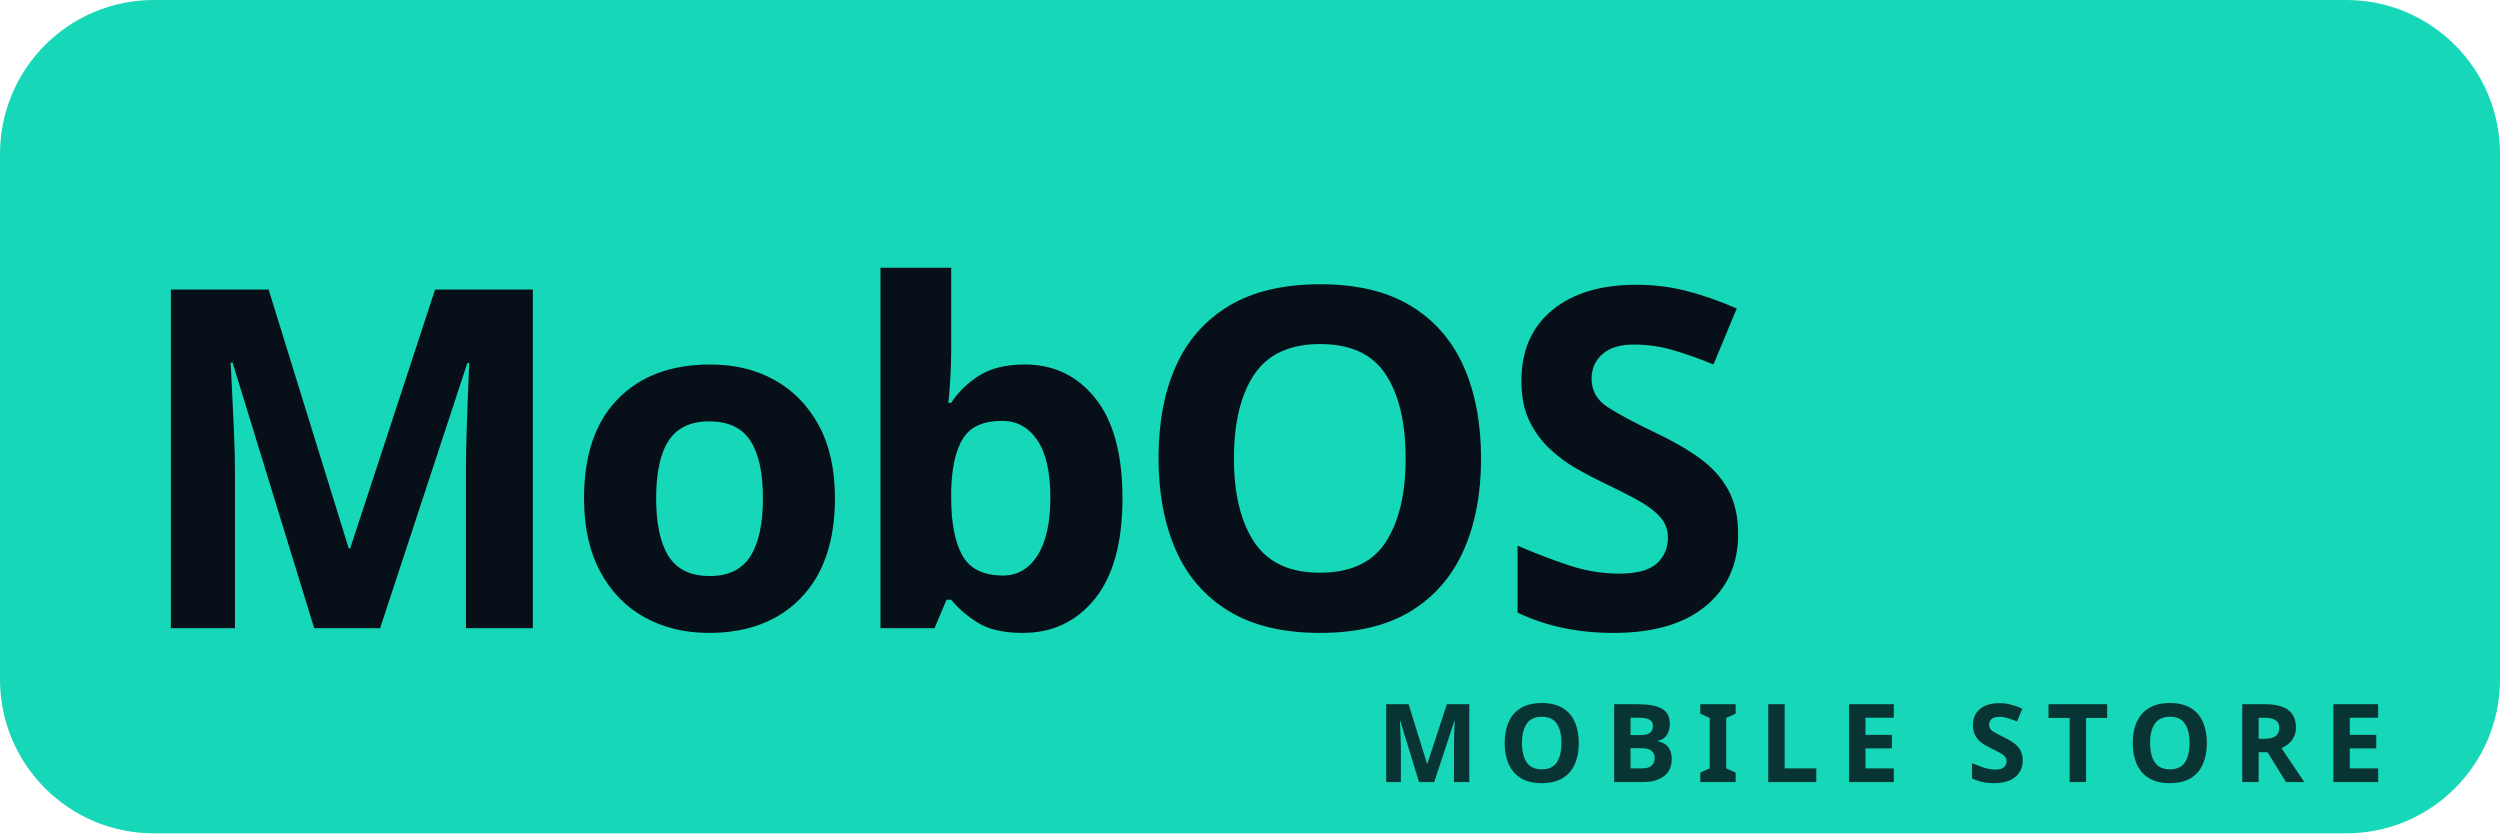
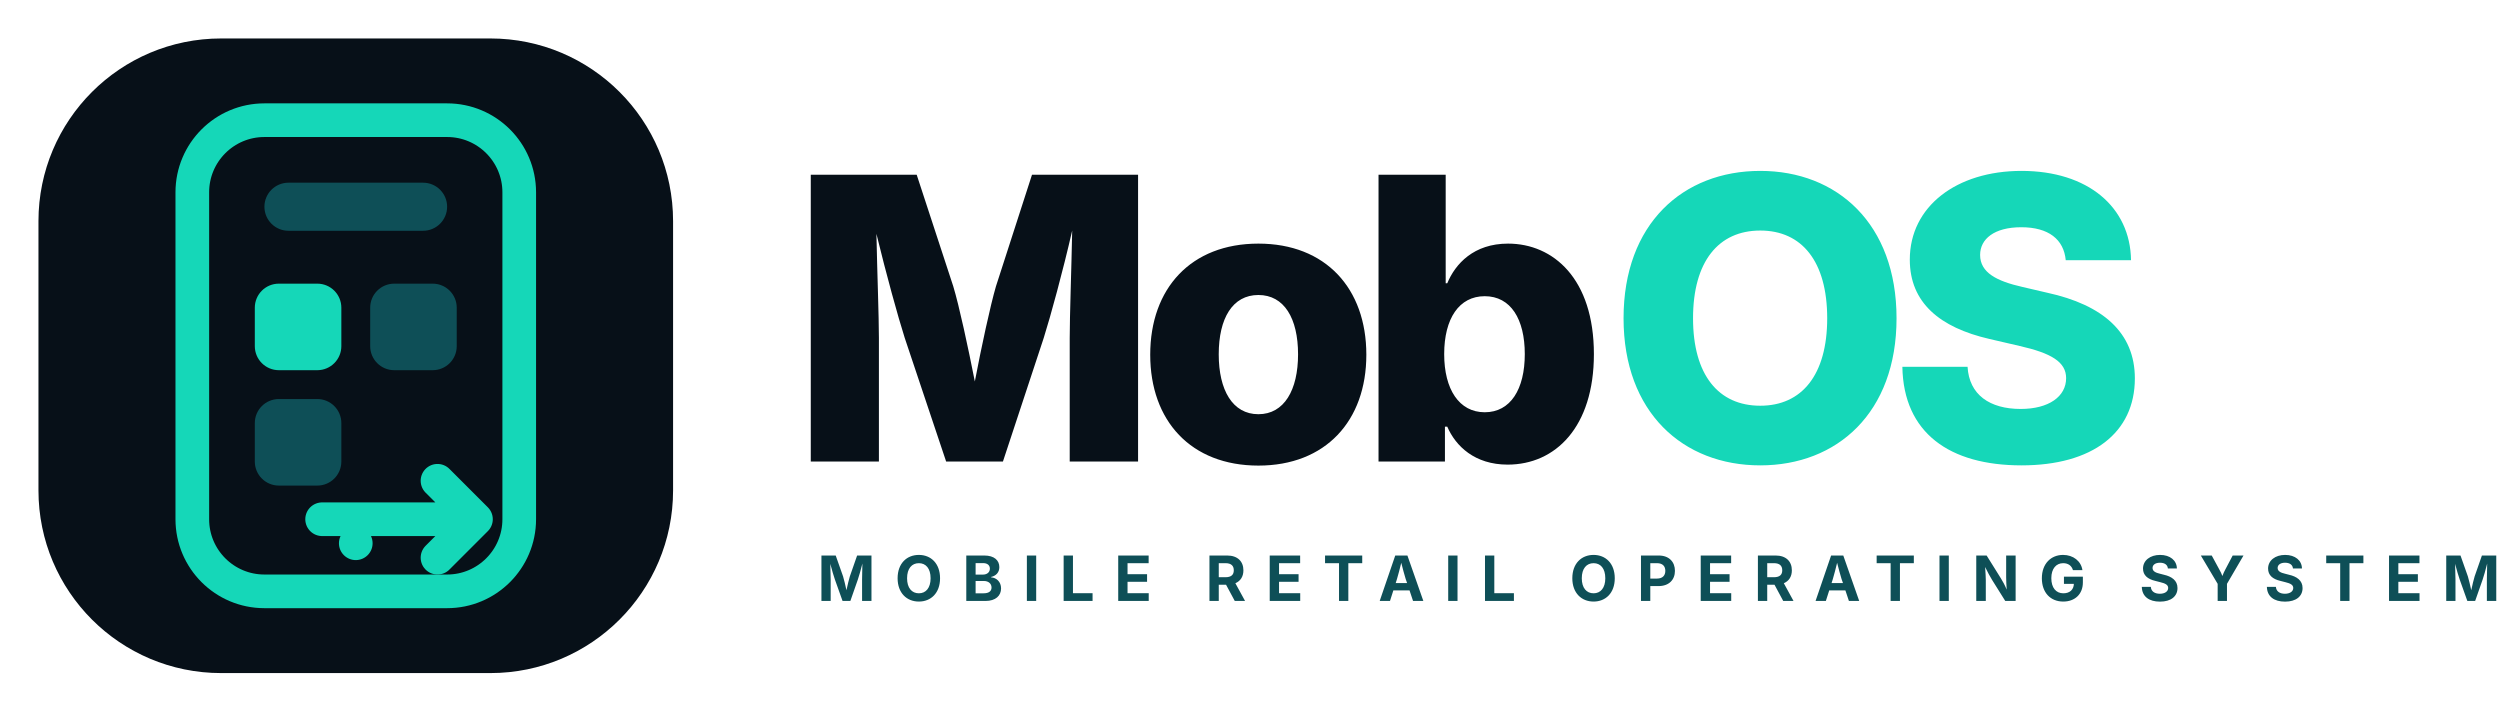
- <svg xmlns="http://www.w3.org/2000/svg" viewBox="0 0 390 130" role="img" aria-label="MobOS">
-   <rect width="390" height="130" rx="24" fill="#16d7b8" />
-   <text x="20" y="98" font-family="'Nunito','Arial Rounded MT Bold',sans-serif" font-weight="900" font-size="74" fill="#071018" letter-spacing="-2">MobOS</text>
-   <text x="372" y="122" text-anchor="end" font-family="'Nunito','Arial Rounded MT Bold',sans-serif" font-weight="700" font-size="17" fill="rgba(7,16,24,0.82)" letter-spacing="3">MOBILE STORE</text>
+ <svg xmlns="http://www.w3.org/2000/svg" viewBox="0 0 520 148" role="img" aria-label="MobOS">
+   <rect x="8" y="8" width="132" height="132" rx="38" fill="#071018" />
+   <rect x="40" y="25" width="68" height="98" rx="15" fill="none" stroke="#15D7B8" stroke-width="7" />
+   <rect x="55" y="38" width="38" height="10" rx="5" fill="#0E4F57" />
+   <rect x="53" y="59" width="18" height="18" rx="5" fill="#15D7B8" />
+   <rect x="77" y="59" width="18" height="18" rx="5" fill="#0E4F57" />
+   <rect x="53" y="83" width="18" height="18" rx="5" fill="#0E4F57" />
+   <path d="M67 108h32m-8-8 8 8-8 8" fill="none" stroke="#15D7B8" stroke-width="7" stroke-linecap="round" stroke-linejoin="round" />
+   <circle cx="74" cy="113" r="3.5" fill="#15D7B8" />
+   <text x="164" y="96" font-family="Inter,Arial,sans-serif" font-size="82" font-weight="800" letter-spacing="-5" fill="#071018">Mob<tspan fill="#15D7B8">OS</tspan>
+   </text>
+   <text x="170" y="125" font-family="Inter,Arial,sans-serif" font-size="13" font-weight="700" letter-spacing="4" fill="#0E4F57">MOBILE RETAIL OPERATING SYSTEM</text>
</svg>
